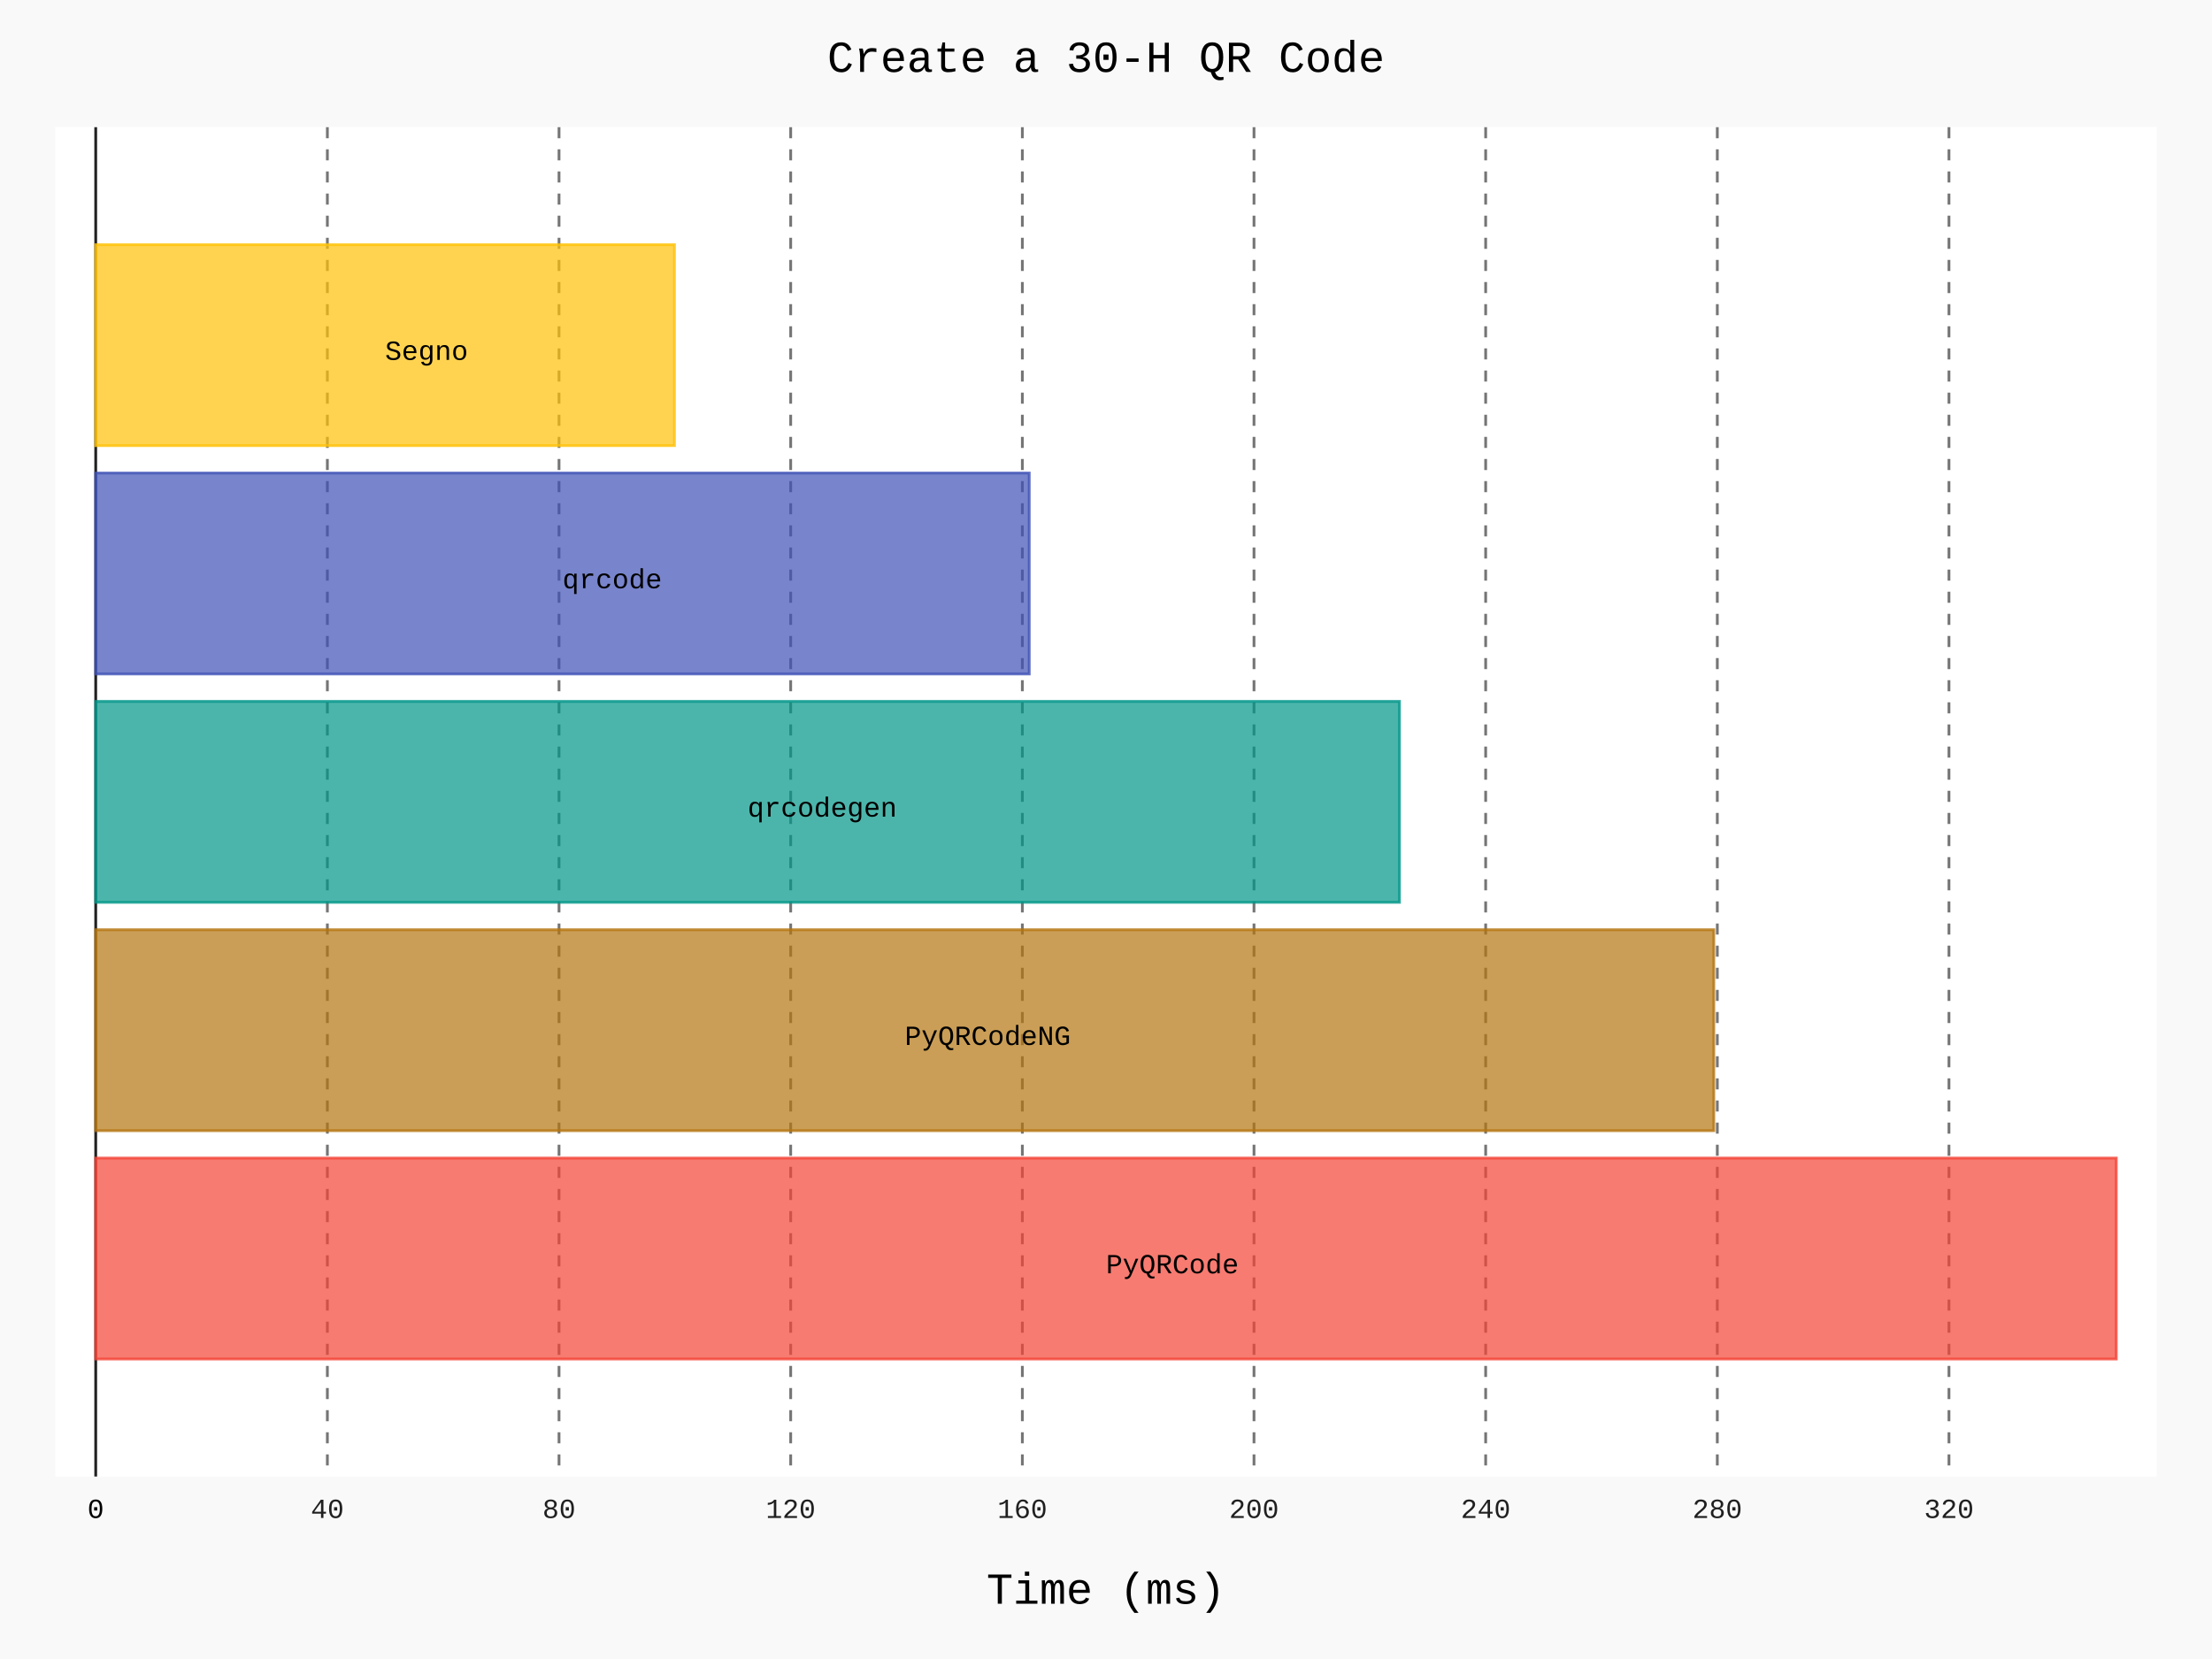
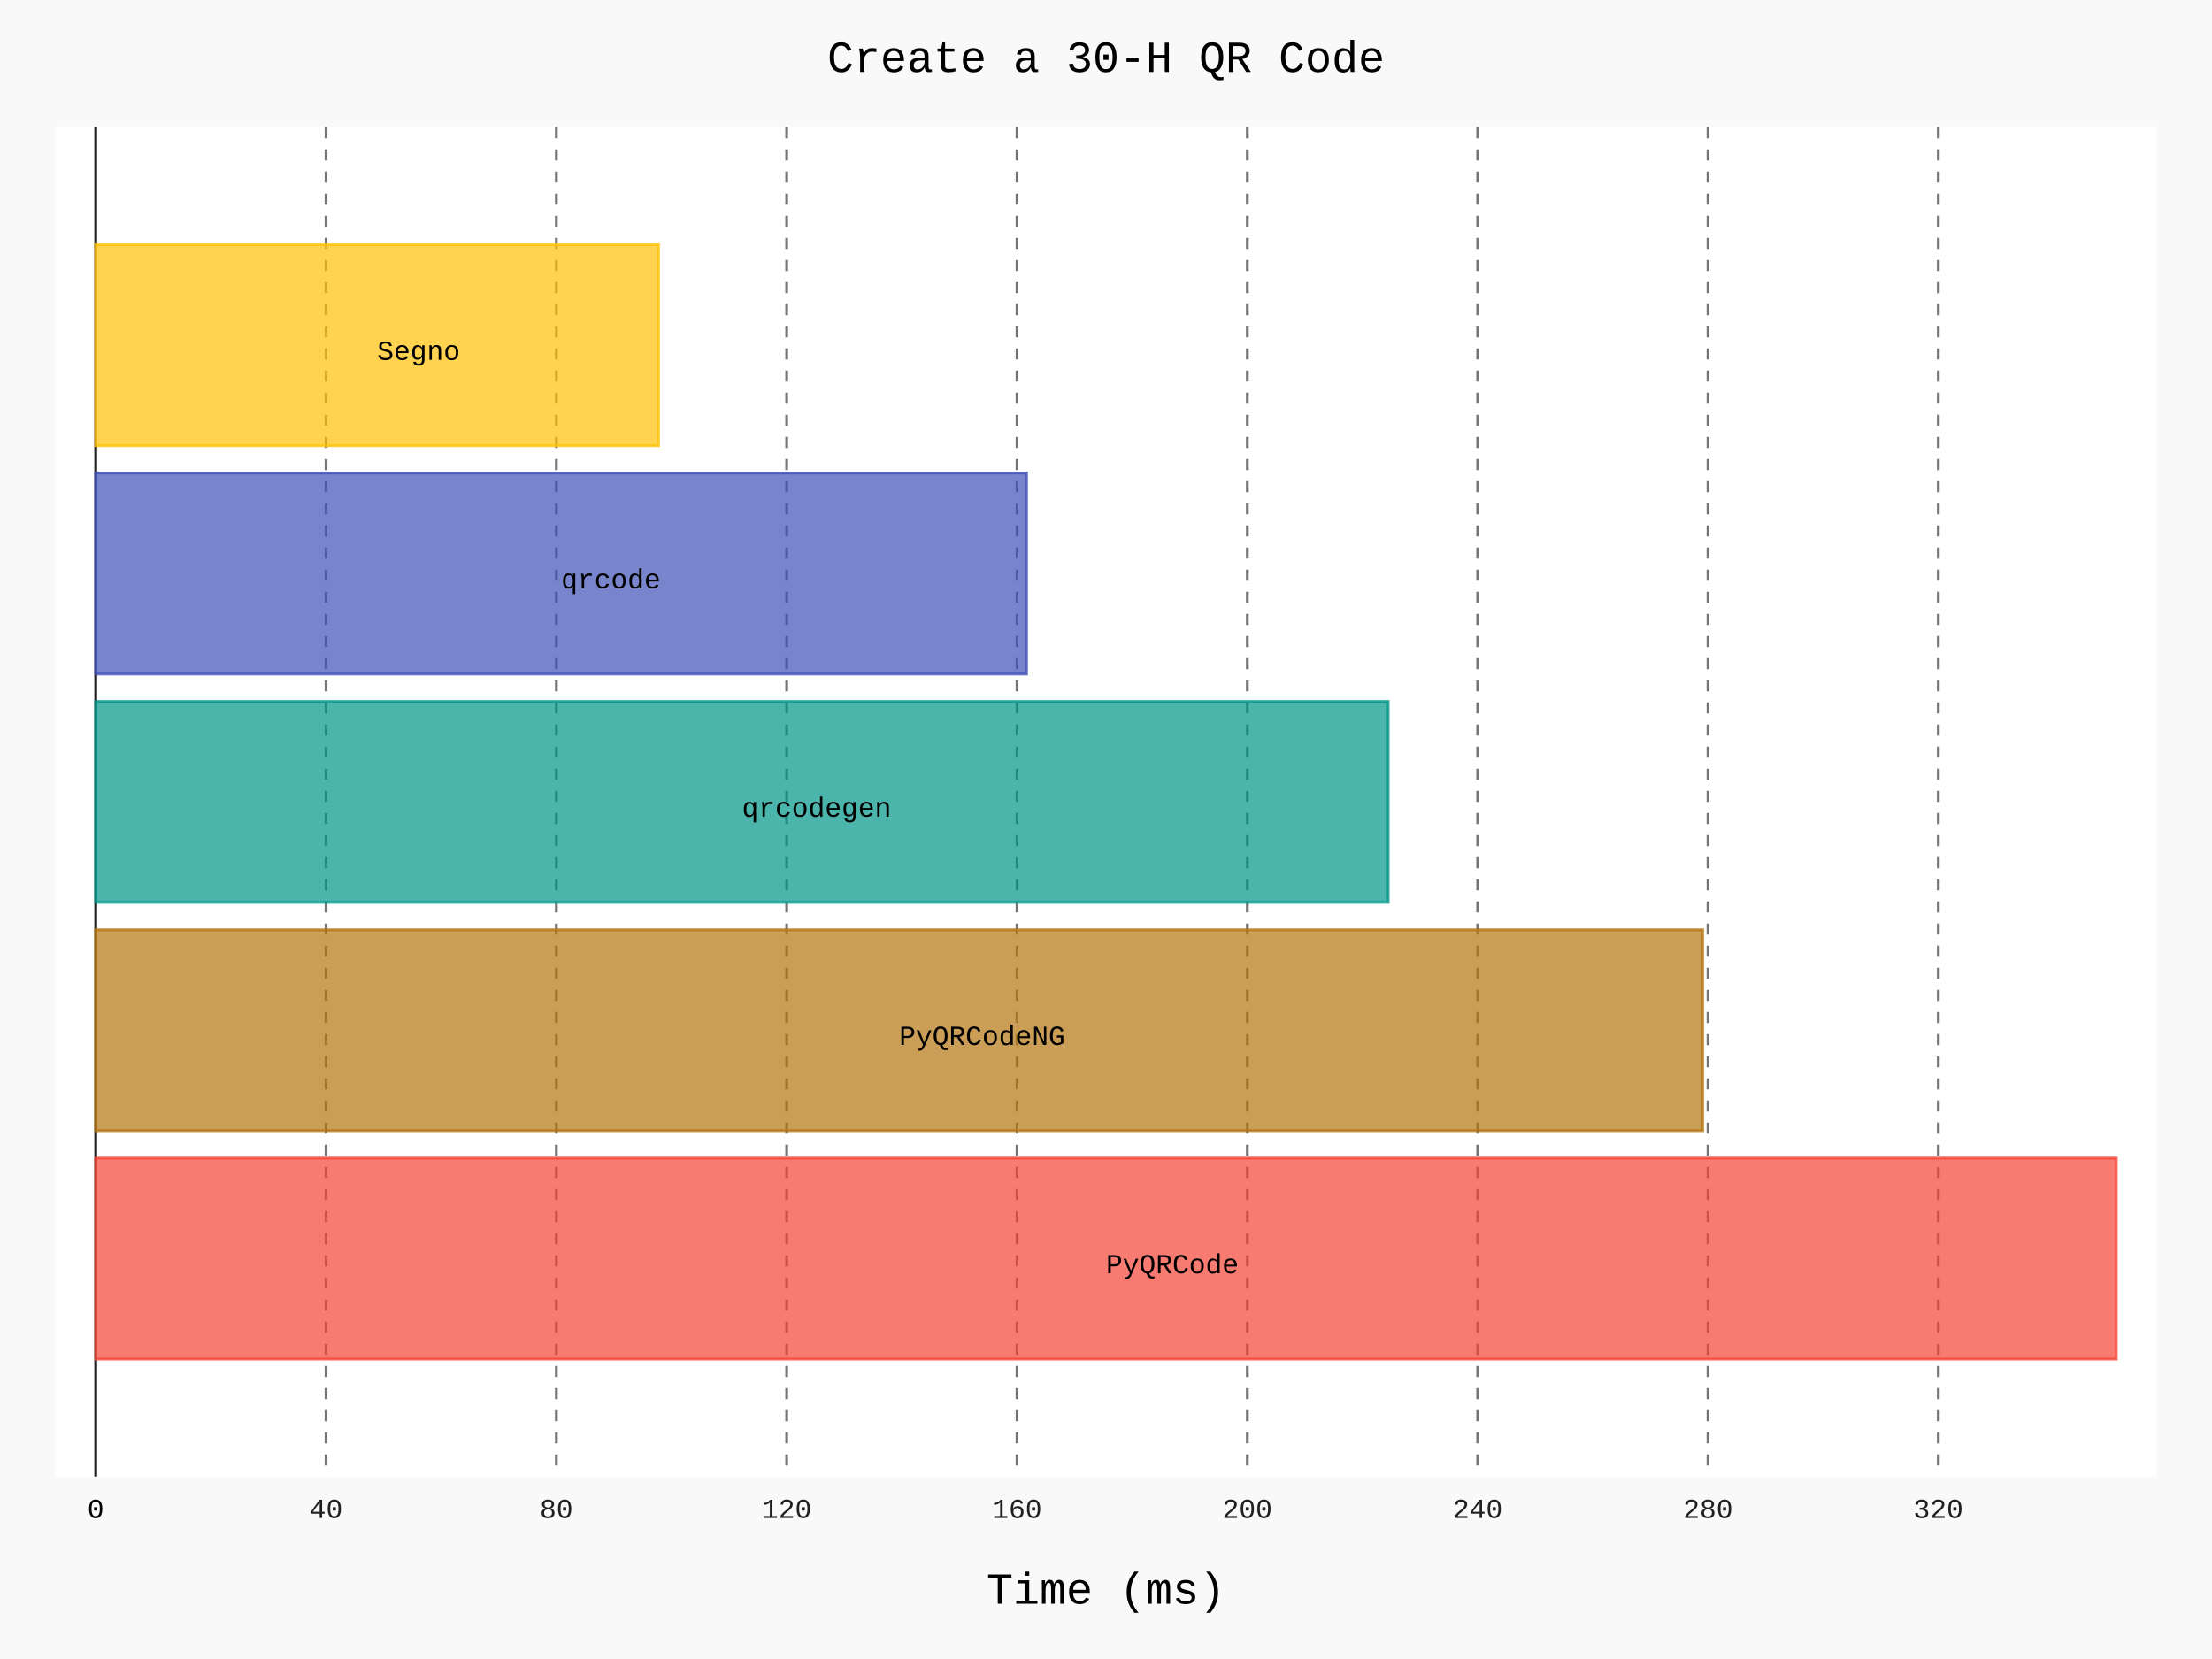
- <svg xmlns="http://www.w3.org/2000/svg" class="pygal-chart" id="chart-ab3acf39-6ee6-4317-b78f-ae3c83a80192" viewBox="0 0 800 600">
+ <svg xmlns="http://www.w3.org/2000/svg" class="pygal-chart" id="chart-7a75616c-52ce-47a6-bc95-4ee8a166751a" viewBox="0 0 800 600">
  <defs>
-     <style type="text/css">#chart-ab3acf39-6ee6-4317-b78f-ae3c83a80192{-webkit-user-select:none;-webkit-font-smoothing:antialiased;font-family:Consolas,"Liberation Mono",Menlo,Courier,monospace}#chart-ab3acf39-6ee6-4317-b78f-ae3c83a80192 .title{font-family:Consolas,"Liberation Mono",Menlo,Courier,monospace;font-size:16px}#chart-ab3acf39-6ee6-4317-b78f-ae3c83a80192 .legends .legend text{font-family:Consolas,"Liberation Mono",Menlo,Courier,monospace;font-size:14px}#chart-ab3acf39-6ee6-4317-b78f-ae3c83a80192 .axis text{font-family:Consolas,"Liberation Mono",Menlo,Courier,monospace;font-size:10px}#chart-ab3acf39-6ee6-4317-b78f-ae3c83a80192 .axis text.major{font-family:Consolas,"Liberation Mono",Menlo,Courier,monospace;font-size:10px}#chart-ab3acf39-6ee6-4317-b78f-ae3c83a80192 .text-overlay text.value{font-family:Consolas,"Liberation Mono",Menlo,Courier,monospace;font-size:16px}#chart-ab3acf39-6ee6-4317-b78f-ae3c83a80192 .text-overlay text.label{font-family:Consolas,"Liberation Mono",Menlo,Courier,monospace;font-size:10px}#chart-ab3acf39-6ee6-4317-b78f-ae3c83a80192 .tooltip{font-family:Consolas,"Liberation Mono",Menlo,Courier,monospace;font-size:14px}#chart-ab3acf39-6ee6-4317-b78f-ae3c83a80192 text.no_data{font-family:Consolas,"Liberation Mono",Menlo,Courier,monospace;font-size:64px}
- #chart-ab3acf39-6ee6-4317-b78f-ae3c83a80192{background-color:rgba(249,249,249,1)}#chart-ab3acf39-6ee6-4317-b78f-ae3c83a80192 path,#chart-ab3acf39-6ee6-4317-b78f-ae3c83a80192 line,#chart-ab3acf39-6ee6-4317-b78f-ae3c83a80192 rect,#chart-ab3acf39-6ee6-4317-b78f-ae3c83a80192 circle{-webkit-transition:150ms;-moz-transition:150ms;transition:150ms}#chart-ab3acf39-6ee6-4317-b78f-ae3c83a80192 .graph &gt; .background{fill:rgba(249,249,249,1)}#chart-ab3acf39-6ee6-4317-b78f-ae3c83a80192 .plot &gt; .background{fill:rgba(255,255,255,1)}#chart-ab3acf39-6ee6-4317-b78f-ae3c83a80192 .graph{fill:rgba(0,0,0,.87)}#chart-ab3acf39-6ee6-4317-b78f-ae3c83a80192 text.no_data{fill:rgba(0,0,0,1)}#chart-ab3acf39-6ee6-4317-b78f-ae3c83a80192 .title{fill:rgba(0,0,0,1)}#chart-ab3acf39-6ee6-4317-b78f-ae3c83a80192 .legends .legend text{fill:rgba(0,0,0,.87)}#chart-ab3acf39-6ee6-4317-b78f-ae3c83a80192 .legends .legend:hover text{fill:rgba(0,0,0,1)}#chart-ab3acf39-6ee6-4317-b78f-ae3c83a80192 .axis .line{stroke:rgba(0,0,0,1)}#chart-ab3acf39-6ee6-4317-b78f-ae3c83a80192 .axis .guide.line{stroke:rgba(0,0,0,.54)}#chart-ab3acf39-6ee6-4317-b78f-ae3c83a80192 .axis .major.line{stroke:rgba(0,0,0,.87)}#chart-ab3acf39-6ee6-4317-b78f-ae3c83a80192 .axis text.major{fill:rgba(0,0,0,1)}#chart-ab3acf39-6ee6-4317-b78f-ae3c83a80192 .axis.y .guides:hover .guide.line,#chart-ab3acf39-6ee6-4317-b78f-ae3c83a80192 .line-graph .axis.x .guides:hover .guide.line,#chart-ab3acf39-6ee6-4317-b78f-ae3c83a80192 .stackedline-graph .axis.x .guides:hover .guide.line,#chart-ab3acf39-6ee6-4317-b78f-ae3c83a80192 .xy-graph .axis.x .guides:hover .guide.line{stroke:rgba(0,0,0,1)}#chart-ab3acf39-6ee6-4317-b78f-ae3c83a80192 .axis .guides:hover text{fill:rgba(0,0,0,1)}#chart-ab3acf39-6ee6-4317-b78f-ae3c83a80192 .reactive{fill-opacity:.7;stroke-opacity:.8}#chart-ab3acf39-6ee6-4317-b78f-ae3c83a80192 .ci{stroke:rgba(0,0,0,.87)}#chart-ab3acf39-6ee6-4317-b78f-ae3c83a80192 .reactive.active,#chart-ab3acf39-6ee6-4317-b78f-ae3c83a80192 .active .reactive{fill-opacity:.8;stroke-opacity:.9;stroke-width:4}#chart-ab3acf39-6ee6-4317-b78f-ae3c83a80192 .ci .reactive.active{stroke-width:1.5}#chart-ab3acf39-6ee6-4317-b78f-ae3c83a80192 .series text{fill:rgba(0,0,0,1)}#chart-ab3acf39-6ee6-4317-b78f-ae3c83a80192 .tooltip rect{fill:rgba(255,255,255,1);stroke:rgba(0,0,0,1);-webkit-transition:opacity 150ms;-moz-transition:opacity 150ms;transition:opacity 150ms}#chart-ab3acf39-6ee6-4317-b78f-ae3c83a80192 .tooltip .label{fill:rgba(0,0,0,.87)}#chart-ab3acf39-6ee6-4317-b78f-ae3c83a80192 .tooltip .label{fill:rgba(0,0,0,.87)}#chart-ab3acf39-6ee6-4317-b78f-ae3c83a80192 .tooltip .legend{font-size:.8em;fill:rgba(0,0,0,.54)}#chart-ab3acf39-6ee6-4317-b78f-ae3c83a80192 .tooltip .x_label{font-size:.6em;fill:rgba(0,0,0,1)}#chart-ab3acf39-6ee6-4317-b78f-ae3c83a80192 .tooltip .xlink{font-size:.5em;text-decoration:underline}#chart-ab3acf39-6ee6-4317-b78f-ae3c83a80192 .tooltip .value{font-size:1.5em}#chart-ab3acf39-6ee6-4317-b78f-ae3c83a80192 .bound{font-size:.5em}#chart-ab3acf39-6ee6-4317-b78f-ae3c83a80192 .max-value{font-size:.75em;fill:rgba(0,0,0,.54)}#chart-ab3acf39-6ee6-4317-b78f-ae3c83a80192 .map-element{fill:rgba(255,255,255,1);stroke:rgba(0,0,0,.54) !important}#chart-ab3acf39-6ee6-4317-b78f-ae3c83a80192 .map-element .reactive{fill-opacity:inherit;stroke-opacity:inherit}#chart-ab3acf39-6ee6-4317-b78f-ae3c83a80192 .color-0,#chart-ab3acf39-6ee6-4317-b78f-ae3c83a80192 .color-0 a:visited{stroke:#F44336;fill:#F44336}#chart-ab3acf39-6ee6-4317-b78f-ae3c83a80192 .color-1,#chart-ab3acf39-6ee6-4317-b78f-ae3c83a80192 .color-1 a:visited{stroke:#3F51B5;fill:#3F51B5}#chart-ab3acf39-6ee6-4317-b78f-ae3c83a80192 .color-2,#chart-ab3acf39-6ee6-4317-b78f-ae3c83a80192 .color-2 a:visited{stroke:#009688;fill:#009688}#chart-ab3acf39-6ee6-4317-b78f-ae3c83a80192 .color-3,#chart-ab3acf39-6ee6-4317-b78f-ae3c83a80192 .color-3 a:visited{stroke:#FFC107;fill:#FFC107}#chart-ab3acf39-6ee6-4317-b78f-ae3c83a80192 .color-4,#chart-ab3acf39-6ee6-4317-b78f-ae3c83a80192 .color-4 a:visited{stroke:#FF5722;fill:#FF5722}#chart-ab3acf39-6ee6-4317-b78f-ae3c83a80192 .text-overlay .color-0 text{fill:black}#chart-ab3acf39-6ee6-4317-b78f-ae3c83a80192 .text-overlay .color-1 text{fill:black}#chart-ab3acf39-6ee6-4317-b78f-ae3c83a80192 .text-overlay .color-2 text{fill:black}#chart-ab3acf39-6ee6-4317-b78f-ae3c83a80192 .text-overlay .color-3 text{fill:black}#chart-ab3acf39-6ee6-4317-b78f-ae3c83a80192 .text-overlay .color-4 text{fill:black}
- #chart-ab3acf39-6ee6-4317-b78f-ae3c83a80192 text.no_data{text-anchor:middle}#chart-ab3acf39-6ee6-4317-b78f-ae3c83a80192 .guide.line{fill:none}#chart-ab3acf39-6ee6-4317-b78f-ae3c83a80192 .centered{text-anchor:middle}#chart-ab3acf39-6ee6-4317-b78f-ae3c83a80192 .title{text-anchor:middle}#chart-ab3acf39-6ee6-4317-b78f-ae3c83a80192 .legends .legend text{fill-opacity:1}#chart-ab3acf39-6ee6-4317-b78f-ae3c83a80192 .axis.x text{text-anchor:middle}#chart-ab3acf39-6ee6-4317-b78f-ae3c83a80192 .axis.x:not(.web) text[transform]{text-anchor:start}#chart-ab3acf39-6ee6-4317-b78f-ae3c83a80192 .axis.x:not(.web) text[transform].backwards{text-anchor:end}#chart-ab3acf39-6ee6-4317-b78f-ae3c83a80192 .axis.y text{text-anchor:end}#chart-ab3acf39-6ee6-4317-b78f-ae3c83a80192 .axis.y text[transform].backwards{text-anchor:start}#chart-ab3acf39-6ee6-4317-b78f-ae3c83a80192 .axis.y2 text{text-anchor:start}#chart-ab3acf39-6ee6-4317-b78f-ae3c83a80192 .axis.y2 text[transform].backwards{text-anchor:end}#chart-ab3acf39-6ee6-4317-b78f-ae3c83a80192 .axis .guide.line{stroke-dasharray:4,4}#chart-ab3acf39-6ee6-4317-b78f-ae3c83a80192 .axis .major.guide.line{stroke-dasharray:6,6}#chart-ab3acf39-6ee6-4317-b78f-ae3c83a80192 .horizontal .axis.y .guide.line,#chart-ab3acf39-6ee6-4317-b78f-ae3c83a80192 .horizontal .axis.y2 .guide.line,#chart-ab3acf39-6ee6-4317-b78f-ae3c83a80192 .vertical .axis.x .guide.line{opacity:0}#chart-ab3acf39-6ee6-4317-b78f-ae3c83a80192 .horizontal .axis.always_show .guide.line,#chart-ab3acf39-6ee6-4317-b78f-ae3c83a80192 .vertical .axis.always_show .guide.line{opacity:1 !important}#chart-ab3acf39-6ee6-4317-b78f-ae3c83a80192 .axis.y .guides:hover .guide.line,#chart-ab3acf39-6ee6-4317-b78f-ae3c83a80192 .axis.y2 .guides:hover .guide.line,#chart-ab3acf39-6ee6-4317-b78f-ae3c83a80192 .axis.x .guides:hover .guide.line{opacity:1}#chart-ab3acf39-6ee6-4317-b78f-ae3c83a80192 .axis .guides:hover text{opacity:1}#chart-ab3acf39-6ee6-4317-b78f-ae3c83a80192 .nofill{fill:none}#chart-ab3acf39-6ee6-4317-b78f-ae3c83a80192 .subtle-fill{fill-opacity:.2}#chart-ab3acf39-6ee6-4317-b78f-ae3c83a80192 .dot{stroke-width:1px;fill-opacity:1}#chart-ab3acf39-6ee6-4317-b78f-ae3c83a80192 .dot.active{stroke-width:5px}#chart-ab3acf39-6ee6-4317-b78f-ae3c83a80192 .dot.negative{fill:transparent}#chart-ab3acf39-6ee6-4317-b78f-ae3c83a80192 text,#chart-ab3acf39-6ee6-4317-b78f-ae3c83a80192 tspan{stroke:none !important}#chart-ab3acf39-6ee6-4317-b78f-ae3c83a80192 .series text.active{opacity:1}#chart-ab3acf39-6ee6-4317-b78f-ae3c83a80192 .tooltip rect{fill-opacity:.95;stroke-width:.5}#chart-ab3acf39-6ee6-4317-b78f-ae3c83a80192 .tooltip text{fill-opacity:1}#chart-ab3acf39-6ee6-4317-b78f-ae3c83a80192 .showable{visibility:hidden}#chart-ab3acf39-6ee6-4317-b78f-ae3c83a80192 .showable.shown{visibility:visible}#chart-ab3acf39-6ee6-4317-b78f-ae3c83a80192 .gauge-background{fill:rgba(229,229,229,1);stroke:none}#chart-ab3acf39-6ee6-4317-b78f-ae3c83a80192 .bg-lines{stroke:rgba(249,249,249,1);stroke-width:2px}</style>
+     <style type="text/css">#chart-7a75616c-52ce-47a6-bc95-4ee8a166751a{-webkit-user-select:none;-webkit-font-smoothing:antialiased;font-family:Consolas,"Liberation Mono",Menlo,Courier,monospace}#chart-7a75616c-52ce-47a6-bc95-4ee8a166751a .title{font-family:Consolas,"Liberation Mono",Menlo,Courier,monospace;font-size:16px}#chart-7a75616c-52ce-47a6-bc95-4ee8a166751a .legends .legend text{font-family:Consolas,"Liberation Mono",Menlo,Courier,monospace;font-size:14px}#chart-7a75616c-52ce-47a6-bc95-4ee8a166751a .axis text{font-family:Consolas,"Liberation Mono",Menlo,Courier,monospace;font-size:10px}#chart-7a75616c-52ce-47a6-bc95-4ee8a166751a .axis text.major{font-family:Consolas,"Liberation Mono",Menlo,Courier,monospace;font-size:10px}#chart-7a75616c-52ce-47a6-bc95-4ee8a166751a .text-overlay text.value{font-family:Consolas,"Liberation Mono",Menlo,Courier,monospace;font-size:16px}#chart-7a75616c-52ce-47a6-bc95-4ee8a166751a .text-overlay text.label{font-family:Consolas,"Liberation Mono",Menlo,Courier,monospace;font-size:10px}#chart-7a75616c-52ce-47a6-bc95-4ee8a166751a .tooltip{font-family:Consolas,"Liberation Mono",Menlo,Courier,monospace;font-size:14px}#chart-7a75616c-52ce-47a6-bc95-4ee8a166751a text.no_data{font-family:Consolas,"Liberation Mono",Menlo,Courier,monospace;font-size:64px}
+ #chart-7a75616c-52ce-47a6-bc95-4ee8a166751a{background-color:rgba(249,249,249,1)}#chart-7a75616c-52ce-47a6-bc95-4ee8a166751a path,#chart-7a75616c-52ce-47a6-bc95-4ee8a166751a line,#chart-7a75616c-52ce-47a6-bc95-4ee8a166751a rect,#chart-7a75616c-52ce-47a6-bc95-4ee8a166751a circle{-webkit-transition:150ms;-moz-transition:150ms;transition:150ms}#chart-7a75616c-52ce-47a6-bc95-4ee8a166751a .graph &gt; .background{fill:rgba(249,249,249,1)}#chart-7a75616c-52ce-47a6-bc95-4ee8a166751a .plot &gt; .background{fill:rgba(255,255,255,1)}#chart-7a75616c-52ce-47a6-bc95-4ee8a166751a .graph{fill:rgba(0,0,0,.87)}#chart-7a75616c-52ce-47a6-bc95-4ee8a166751a text.no_data{fill:rgba(0,0,0,1)}#chart-7a75616c-52ce-47a6-bc95-4ee8a166751a .title{fill:rgba(0,0,0,1)}#chart-7a75616c-52ce-47a6-bc95-4ee8a166751a .legends .legend text{fill:rgba(0,0,0,.87)}#chart-7a75616c-52ce-47a6-bc95-4ee8a166751a .legends .legend:hover text{fill:rgba(0,0,0,1)}#chart-7a75616c-52ce-47a6-bc95-4ee8a166751a .axis .line{stroke:rgba(0,0,0,1)}#chart-7a75616c-52ce-47a6-bc95-4ee8a166751a .axis .guide.line{stroke:rgba(0,0,0,.54)}#chart-7a75616c-52ce-47a6-bc95-4ee8a166751a .axis .major.line{stroke:rgba(0,0,0,.87)}#chart-7a75616c-52ce-47a6-bc95-4ee8a166751a .axis text.major{fill:rgba(0,0,0,1)}#chart-7a75616c-52ce-47a6-bc95-4ee8a166751a .axis.y .guides:hover .guide.line,#chart-7a75616c-52ce-47a6-bc95-4ee8a166751a .line-graph .axis.x .guides:hover .guide.line,#chart-7a75616c-52ce-47a6-bc95-4ee8a166751a .stackedline-graph .axis.x .guides:hover .guide.line,#chart-7a75616c-52ce-47a6-bc95-4ee8a166751a .xy-graph .axis.x .guides:hover .guide.line{stroke:rgba(0,0,0,1)}#chart-7a75616c-52ce-47a6-bc95-4ee8a166751a .axis .guides:hover text{fill:rgba(0,0,0,1)}#chart-7a75616c-52ce-47a6-bc95-4ee8a166751a .reactive{fill-opacity:.7;stroke-opacity:.8}#chart-7a75616c-52ce-47a6-bc95-4ee8a166751a .ci{stroke:rgba(0,0,0,.87)}#chart-7a75616c-52ce-47a6-bc95-4ee8a166751a .reactive.active,#chart-7a75616c-52ce-47a6-bc95-4ee8a166751a .active .reactive{fill-opacity:.8;stroke-opacity:.9;stroke-width:4}#chart-7a75616c-52ce-47a6-bc95-4ee8a166751a .ci .reactive.active{stroke-width:1.5}#chart-7a75616c-52ce-47a6-bc95-4ee8a166751a .series text{fill:rgba(0,0,0,1)}#chart-7a75616c-52ce-47a6-bc95-4ee8a166751a .tooltip rect{fill:rgba(255,255,255,1);stroke:rgba(0,0,0,1);-webkit-transition:opacity 150ms;-moz-transition:opacity 150ms;transition:opacity 150ms}#chart-7a75616c-52ce-47a6-bc95-4ee8a166751a .tooltip .label{fill:rgba(0,0,0,.87)}#chart-7a75616c-52ce-47a6-bc95-4ee8a166751a .tooltip .label{fill:rgba(0,0,0,.87)}#chart-7a75616c-52ce-47a6-bc95-4ee8a166751a .tooltip .legend{font-size:.8em;fill:rgba(0,0,0,.54)}#chart-7a75616c-52ce-47a6-bc95-4ee8a166751a .tooltip .x_label{font-size:.6em;fill:rgba(0,0,0,1)}#chart-7a75616c-52ce-47a6-bc95-4ee8a166751a .tooltip .xlink{font-size:.5em;text-decoration:underline}#chart-7a75616c-52ce-47a6-bc95-4ee8a166751a .tooltip .value{font-size:1.5em}#chart-7a75616c-52ce-47a6-bc95-4ee8a166751a .bound{font-size:.5em}#chart-7a75616c-52ce-47a6-bc95-4ee8a166751a .max-value{font-size:.75em;fill:rgba(0,0,0,.54)}#chart-7a75616c-52ce-47a6-bc95-4ee8a166751a .map-element{fill:rgba(255,255,255,1);stroke:rgba(0,0,0,.54) !important}#chart-7a75616c-52ce-47a6-bc95-4ee8a166751a .map-element .reactive{fill-opacity:inherit;stroke-opacity:inherit}#chart-7a75616c-52ce-47a6-bc95-4ee8a166751a .color-0,#chart-7a75616c-52ce-47a6-bc95-4ee8a166751a .color-0 a:visited{stroke:#F44336;fill:#F44336}#chart-7a75616c-52ce-47a6-bc95-4ee8a166751a .color-1,#chart-7a75616c-52ce-47a6-bc95-4ee8a166751a .color-1 a:visited{stroke:#3F51B5;fill:#3F51B5}#chart-7a75616c-52ce-47a6-bc95-4ee8a166751a .color-2,#chart-7a75616c-52ce-47a6-bc95-4ee8a166751a .color-2 a:visited{stroke:#009688;fill:#009688}#chart-7a75616c-52ce-47a6-bc95-4ee8a166751a .color-3,#chart-7a75616c-52ce-47a6-bc95-4ee8a166751a .color-3 a:visited{stroke:#FFC107;fill:#FFC107}#chart-7a75616c-52ce-47a6-bc95-4ee8a166751a .color-4,#chart-7a75616c-52ce-47a6-bc95-4ee8a166751a .color-4 a:visited{stroke:#FF5722;fill:#FF5722}#chart-7a75616c-52ce-47a6-bc95-4ee8a166751a .text-overlay .color-0 text{fill:black}#chart-7a75616c-52ce-47a6-bc95-4ee8a166751a .text-overlay .color-1 text{fill:black}#chart-7a75616c-52ce-47a6-bc95-4ee8a166751a .text-overlay .color-2 text{fill:black}#chart-7a75616c-52ce-47a6-bc95-4ee8a166751a .text-overlay .color-3 text{fill:black}#chart-7a75616c-52ce-47a6-bc95-4ee8a166751a .text-overlay .color-4 text{fill:black}
+ #chart-7a75616c-52ce-47a6-bc95-4ee8a166751a text.no_data{text-anchor:middle}#chart-7a75616c-52ce-47a6-bc95-4ee8a166751a .guide.line{fill:none}#chart-7a75616c-52ce-47a6-bc95-4ee8a166751a .centered{text-anchor:middle}#chart-7a75616c-52ce-47a6-bc95-4ee8a166751a .title{text-anchor:middle}#chart-7a75616c-52ce-47a6-bc95-4ee8a166751a .legends .legend text{fill-opacity:1}#chart-7a75616c-52ce-47a6-bc95-4ee8a166751a .axis.x text{text-anchor:middle}#chart-7a75616c-52ce-47a6-bc95-4ee8a166751a .axis.x:not(.web) text[transform]{text-anchor:start}#chart-7a75616c-52ce-47a6-bc95-4ee8a166751a .axis.x:not(.web) text[transform].backwards{text-anchor:end}#chart-7a75616c-52ce-47a6-bc95-4ee8a166751a .axis.y text{text-anchor:end}#chart-7a75616c-52ce-47a6-bc95-4ee8a166751a .axis.y text[transform].backwards{text-anchor:start}#chart-7a75616c-52ce-47a6-bc95-4ee8a166751a .axis.y2 text{text-anchor:start}#chart-7a75616c-52ce-47a6-bc95-4ee8a166751a .axis.y2 text[transform].backwards{text-anchor:end}#chart-7a75616c-52ce-47a6-bc95-4ee8a166751a .axis .guide.line{stroke-dasharray:4,4}#chart-7a75616c-52ce-47a6-bc95-4ee8a166751a .axis .major.guide.line{stroke-dasharray:6,6}#chart-7a75616c-52ce-47a6-bc95-4ee8a166751a .horizontal .axis.y .guide.line,#chart-7a75616c-52ce-47a6-bc95-4ee8a166751a .horizontal .axis.y2 .guide.line,#chart-7a75616c-52ce-47a6-bc95-4ee8a166751a .vertical .axis.x .guide.line{opacity:0}#chart-7a75616c-52ce-47a6-bc95-4ee8a166751a .horizontal .axis.always_show .guide.line,#chart-7a75616c-52ce-47a6-bc95-4ee8a166751a .vertical .axis.always_show .guide.line{opacity:1 !important}#chart-7a75616c-52ce-47a6-bc95-4ee8a166751a .axis.y .guides:hover .guide.line,#chart-7a75616c-52ce-47a6-bc95-4ee8a166751a .axis.y2 .guides:hover .guide.line,#chart-7a75616c-52ce-47a6-bc95-4ee8a166751a .axis.x .guides:hover .guide.line{opacity:1}#chart-7a75616c-52ce-47a6-bc95-4ee8a166751a .axis .guides:hover text{opacity:1}#chart-7a75616c-52ce-47a6-bc95-4ee8a166751a .nofill{fill:none}#chart-7a75616c-52ce-47a6-bc95-4ee8a166751a .subtle-fill{fill-opacity:.2}#chart-7a75616c-52ce-47a6-bc95-4ee8a166751a .dot{stroke-width:1px;fill-opacity:1}#chart-7a75616c-52ce-47a6-bc95-4ee8a166751a .dot.active{stroke-width:5px}#chart-7a75616c-52ce-47a6-bc95-4ee8a166751a .dot.negative{fill:transparent}#chart-7a75616c-52ce-47a6-bc95-4ee8a166751a text,#chart-7a75616c-52ce-47a6-bc95-4ee8a166751a tspan{stroke:none !important}#chart-7a75616c-52ce-47a6-bc95-4ee8a166751a .series text.active{opacity:1}#chart-7a75616c-52ce-47a6-bc95-4ee8a166751a .tooltip rect{fill-opacity:.95;stroke-width:.5}#chart-7a75616c-52ce-47a6-bc95-4ee8a166751a .tooltip text{fill-opacity:1}#chart-7a75616c-52ce-47a6-bc95-4ee8a166751a .showable{visibility:hidden}#chart-7a75616c-52ce-47a6-bc95-4ee8a166751a .showable.shown{visibility:visible}#chart-7a75616c-52ce-47a6-bc95-4ee8a166751a .gauge-background{fill:rgba(229,229,229,1);stroke:none}#chart-7a75616c-52ce-47a6-bc95-4ee8a166751a .bg-lines{stroke:rgba(249,249,249,1);stroke-width:2px}</style>
  </defs>
  <g class="graph horizontalbar-graph horizontal">
    <rect class="background" height="600" width="800" x="0" y="0" />
    <g class="plot" transform="translate(20, 46)">
      <rect class="background" height="488" width="760" x="0" y="0" />
      <g class="axis x always_show">
        <g class="guides">
          <path class="axis major line" d="M14.615 0 v488" />
          <text class="major" x="14.615" y="503.0">0</text>
        </g>
        <g class="guides">
-           <path class="guide line" d="M98.398 0 v488" />
-           <text class="" x="98.398" y="503.0">40</text>
+           <path class="guide line" d="M97.915 0 v488" />
+           <text class="" x="97.915" y="503.0">40</text>
        </g>
        <g class="guides">
-           <path class="guide line" d="M182.18 0 v488" />
-           <text class="" x="182.18" y="503.0">80</text>
+           <path class="guide line" d="M181.215 0 v488" />
+           <text class="" x="181.215" y="503.0">80</text>
        </g>
        <g class="guides">
-           <path class="guide line" d="M265.962 0 v488" />
-           <text class="" x="265.962" y="503.0">120</text>
+           <path class="guide line" d="M264.515 0 v488" />
+           <text class="" x="264.515" y="503.0">120</text>
        </g>
        <g class="guides">
-           <path class="guide line" d="M349.744 0 v488" />
-           <text class="" x="349.744" y="503.0">160</text>
+           <path class="guide line" d="M347.815 0 v488" />
+           <text class="" x="347.815" y="503.0">160</text>
        </g>
        <g class="guides">
-           <path class="guide line" d="M433.526 0 v488" />
-           <text class="" x="433.526" y="503.0">200</text>
+           <path class="guide line" d="M431.115 0 v488" />
+           <text class="" x="431.115" y="503.0">200</text>
        </g>
        <g class="guides">
-           <path class="guide line" d="M517.309 0 v488" />
-           <text class="" x="517.309" y="503.0">240</text>
+           <path class="guide line" d="M514.415 0 v488" />
+           <text class="" x="514.415" y="503.0">240</text>
        </g>
        <g class="guides">
-           <path class="guide line" d="M601.091 0 v488" />
-           <text class="" x="601.091" y="503.0">280</text>
+           <path class="guide line" d="M597.715 0 v488" />
+           <text class="" x="597.715" y="503.0">280</text>
        </g>
        <g class="guides">
-           <path class="guide line" d="M684.873 0 v488" />
-           <text class="" x="684.873" y="503.0">320</text>
+           <path class="guide line" d="M681.015 0 v488" />
+           <text class="" x="681.015" y="503.0">320</text>
        </g>
      </g>
      <g class="series serie-4 color-4">
        <g class="bars">
          <g class="bar" style="fill: #F44336; stroke: #F44336">
            <rect class="rect reactive tooltip-trigger" height="72.674" rx="0" ry="0" width="730.769" x="14.615" y="372.832" />
          </g>
        </g>
      </g>
      <g class="series serie-3 color-3">
        <g class="bars">
          <g class="bar" style="fill: #b4750f; stroke: #b4750f">
-             <rect class="rect reactive tooltip-trigger" height="72.674" rx="0" ry="0" width="585.198" x="14.615" y="290.247" />
+             <rect class="rect reactive tooltip-trigger" height="72.674" rx="0" ry="0" width="581.163" x="14.615" y="290.247" />
          </g>
        </g>
      </g>
      <g class="series serie-2 color-2">
        <g class="bars">
          <g class="bar" style="fill: #009688; stroke: #009688">
-             <rect class="rect reactive tooltip-trigger" height="72.674" rx="0" ry="0" width="471.526" x="14.615" y="207.663" />
+             <rect class="rect reactive tooltip-trigger" height="72.674" rx="0" ry="0" width="467.437" x="14.615" y="207.663" />
          </g>
        </g>
      </g>
      <g class="series serie-1 color-1">
        <g class="bars">
          <g class="bar" style="fill: #3F51B5; stroke: #3F51B5">
-             <rect class="rect reactive tooltip-trigger" height="72.674" rx="0" ry="0" width="337.621" x="14.615" y="125.078" />
+             <rect class="rect reactive tooltip-trigger" height="72.674" rx="0" ry="0" width="336.657" x="14.615" y="125.078" />
          </g>
        </g>
      </g>
      <g class="series serie-0 color-0">
        <g class="bars">
          <g class="bar" style="fill: #FFC107; stroke: #FFC107">
-             <rect class="rect reactive tooltip-trigger" height="72.674" rx="0" ry="0" width="209.309" x="14.615" y="42.494" />
+             <rect class="rect reactive tooltip-trigger" height="72.674" rx="0" ry="0" width="203.564" x="14.615" y="42.494" />
          </g>
        </g>
      </g>
    </g>
    <g class="titles">
      <text class="title plot_title" x="400.0" y="26">Create a 30-H QR Code</text>
      <text class="title" x="400.0" y="580">Time (ms)</text>
    </g>
    <g class="plot overlay" transform="translate(20, 46)">
      <g class="series serie-4 color-4" />
      <g class="series serie-3 color-3" />
      <g class="series serie-2 color-2" />
      <g class="series serie-1 color-1" />
      <g class="series serie-0 color-0" />
    </g>
    <g class="plot text-overlay" transform="translate(20, 46)">
      <g class="series serie-4 color-4">
-         <text class="label" x="380.0" y="414.503">PyQRCode</text>
+         <text class="label" x="380" y="414.503">PyQRCode</text>
      </g>
      <g class="series serie-3 color-3">
-         <text class="label" x="307.214" y="331.918">PyQRCodeNG</text>
+         <text class="label" x="305.197" y="331.918">PyQRCodeNG</text>
      </g>
      <g class="series serie-2 color-2">
-         <text class="label" x="250.378" y="249.333">qrcodegen</text>
+         <text class="label" x="248.334" y="249.333">qrcodegen</text>
      </g>
      <g class="series serie-1 color-1">
-         <text class="label" x="183.426" y="166.749">qrcode</text>
+         <text class="label" x="182.944" y="166.749">qrcode</text>
      </g>
      <g class="series serie-0 color-0">
-         <text class="label" x="119.27" y="84.164">Segno</text>
+         <text class="label" x="116.397" y="84.164">Segno</text>
      </g>
    </g>
    <g class="plot tooltip-overlay" transform="translate(20, 46)">
      <g class="tooltip" style="opacity: 0" transform="translate(0 0)">
        <rect class="tooltip-box" height="0" rx="0" ry="0" width="0" />
        <g class="text" />
      </g>
    </g>
  </g>
</svg>
